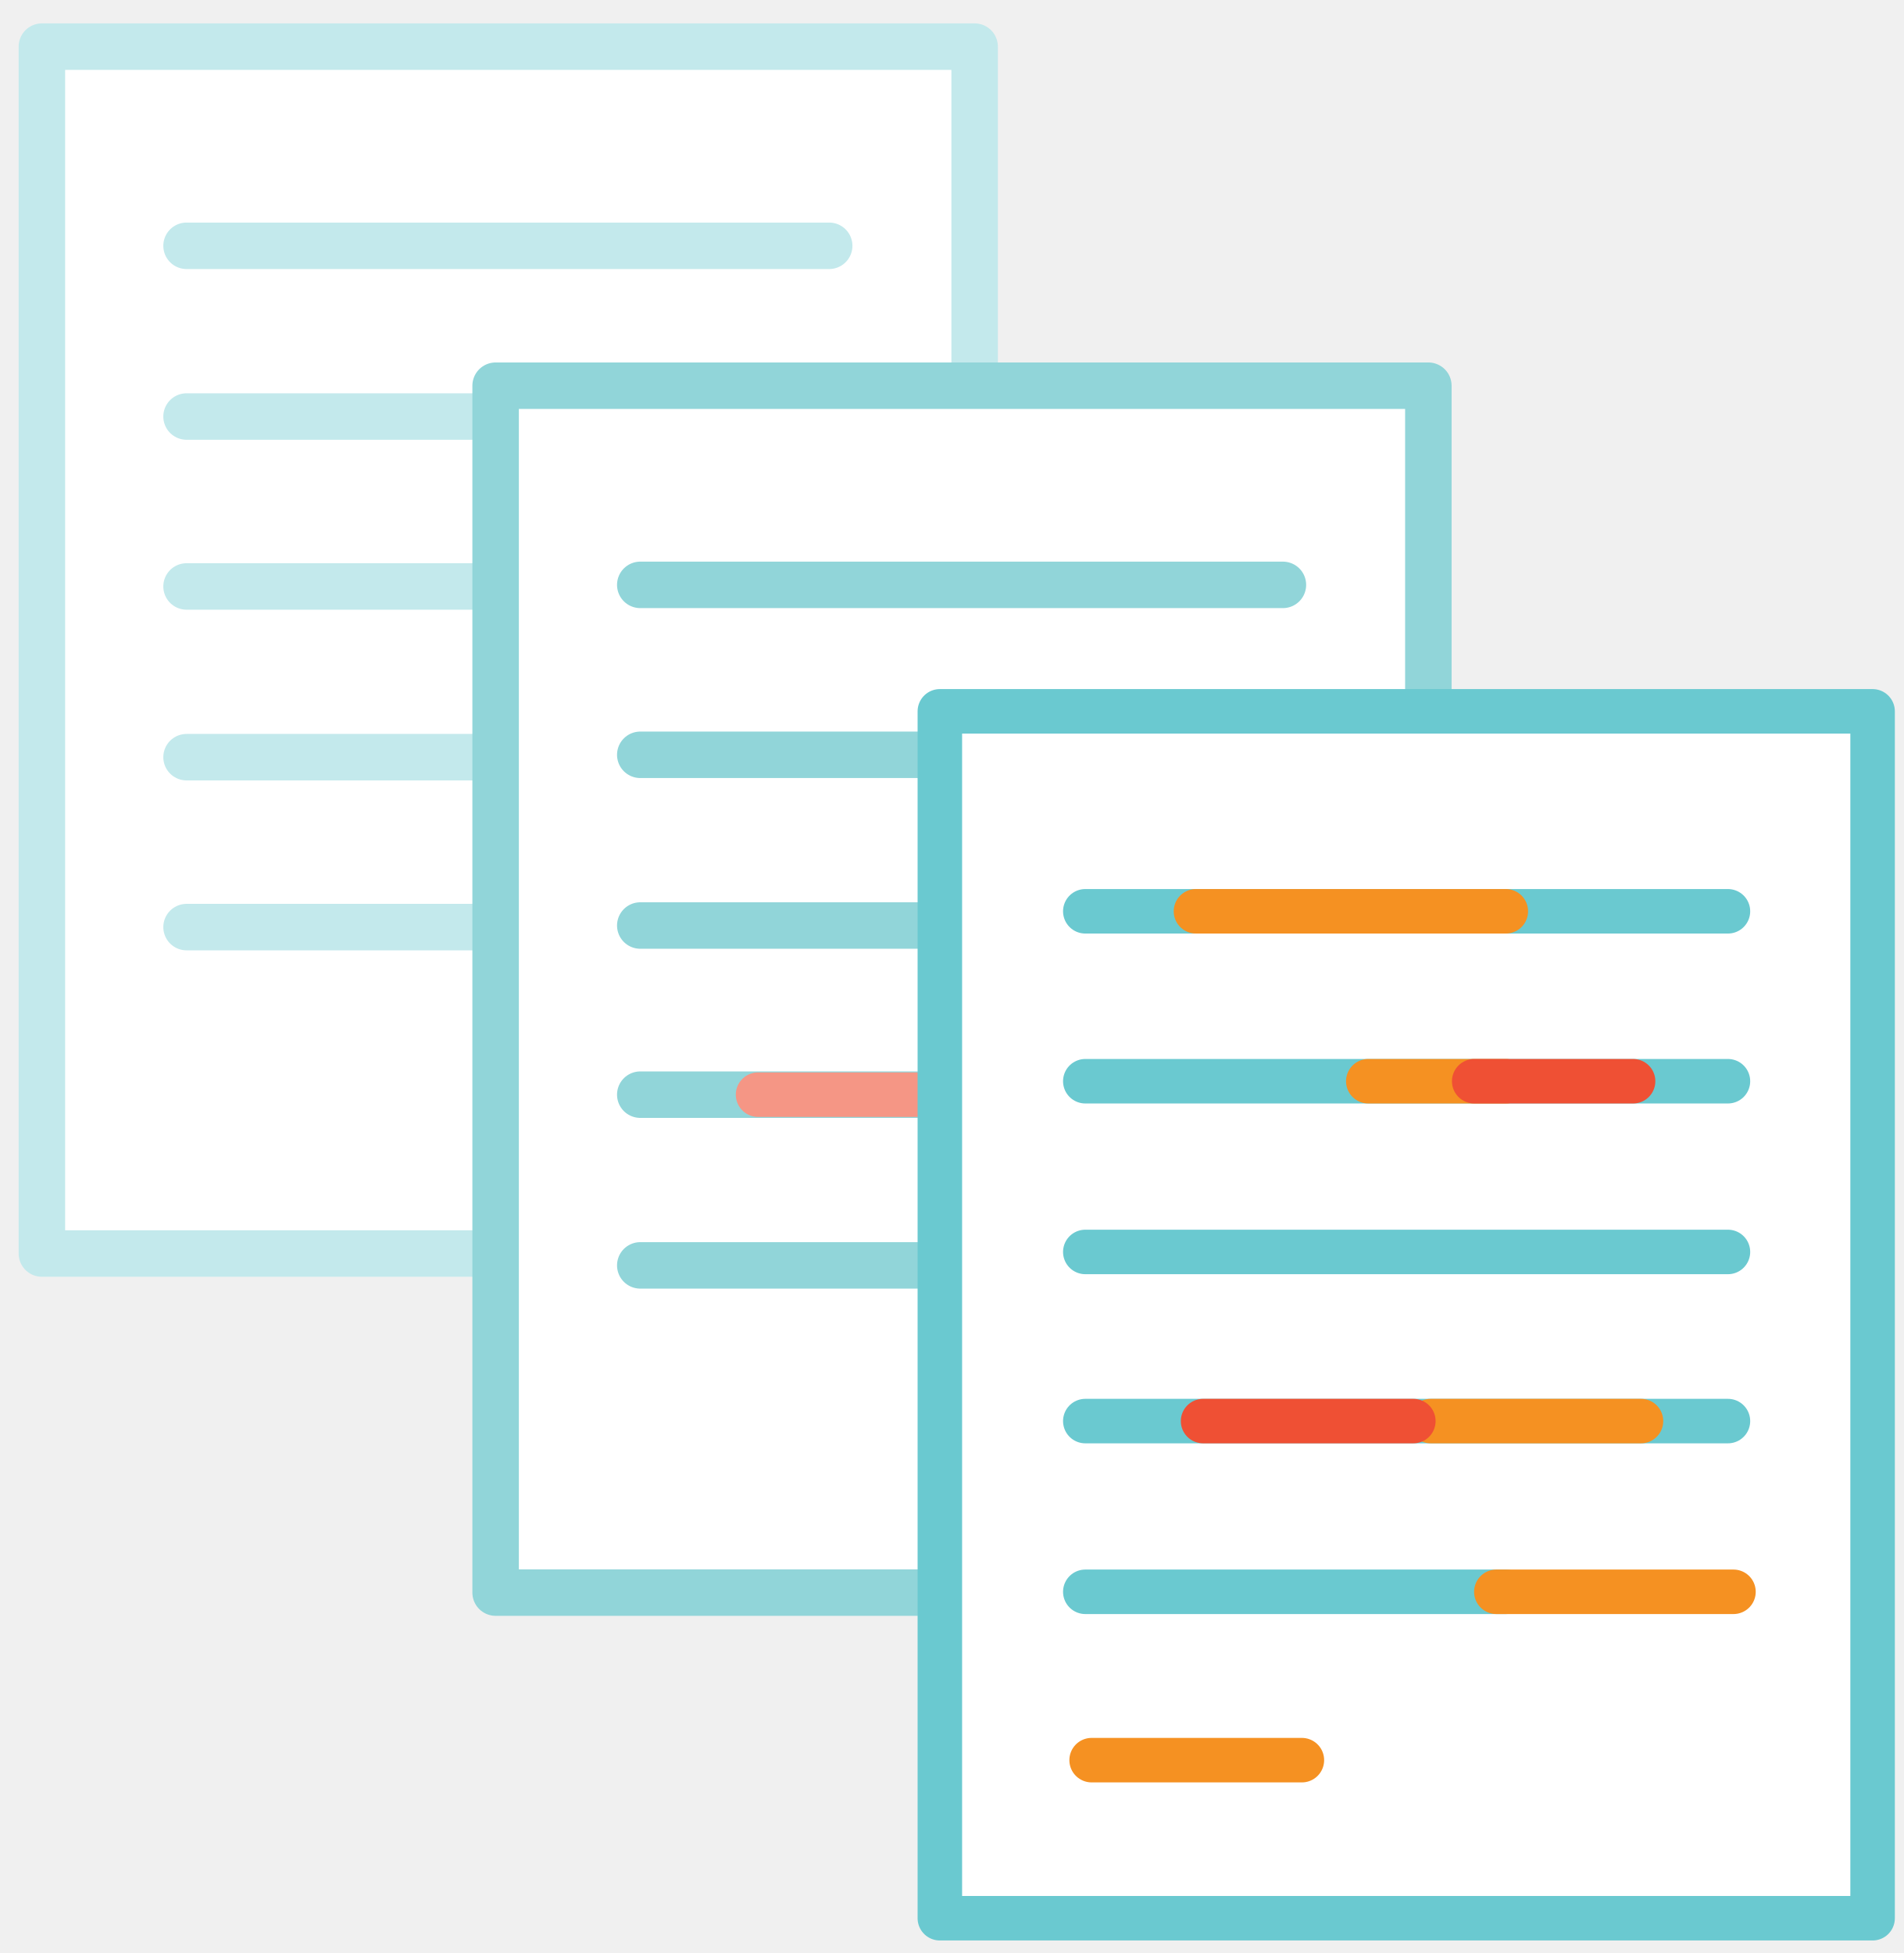
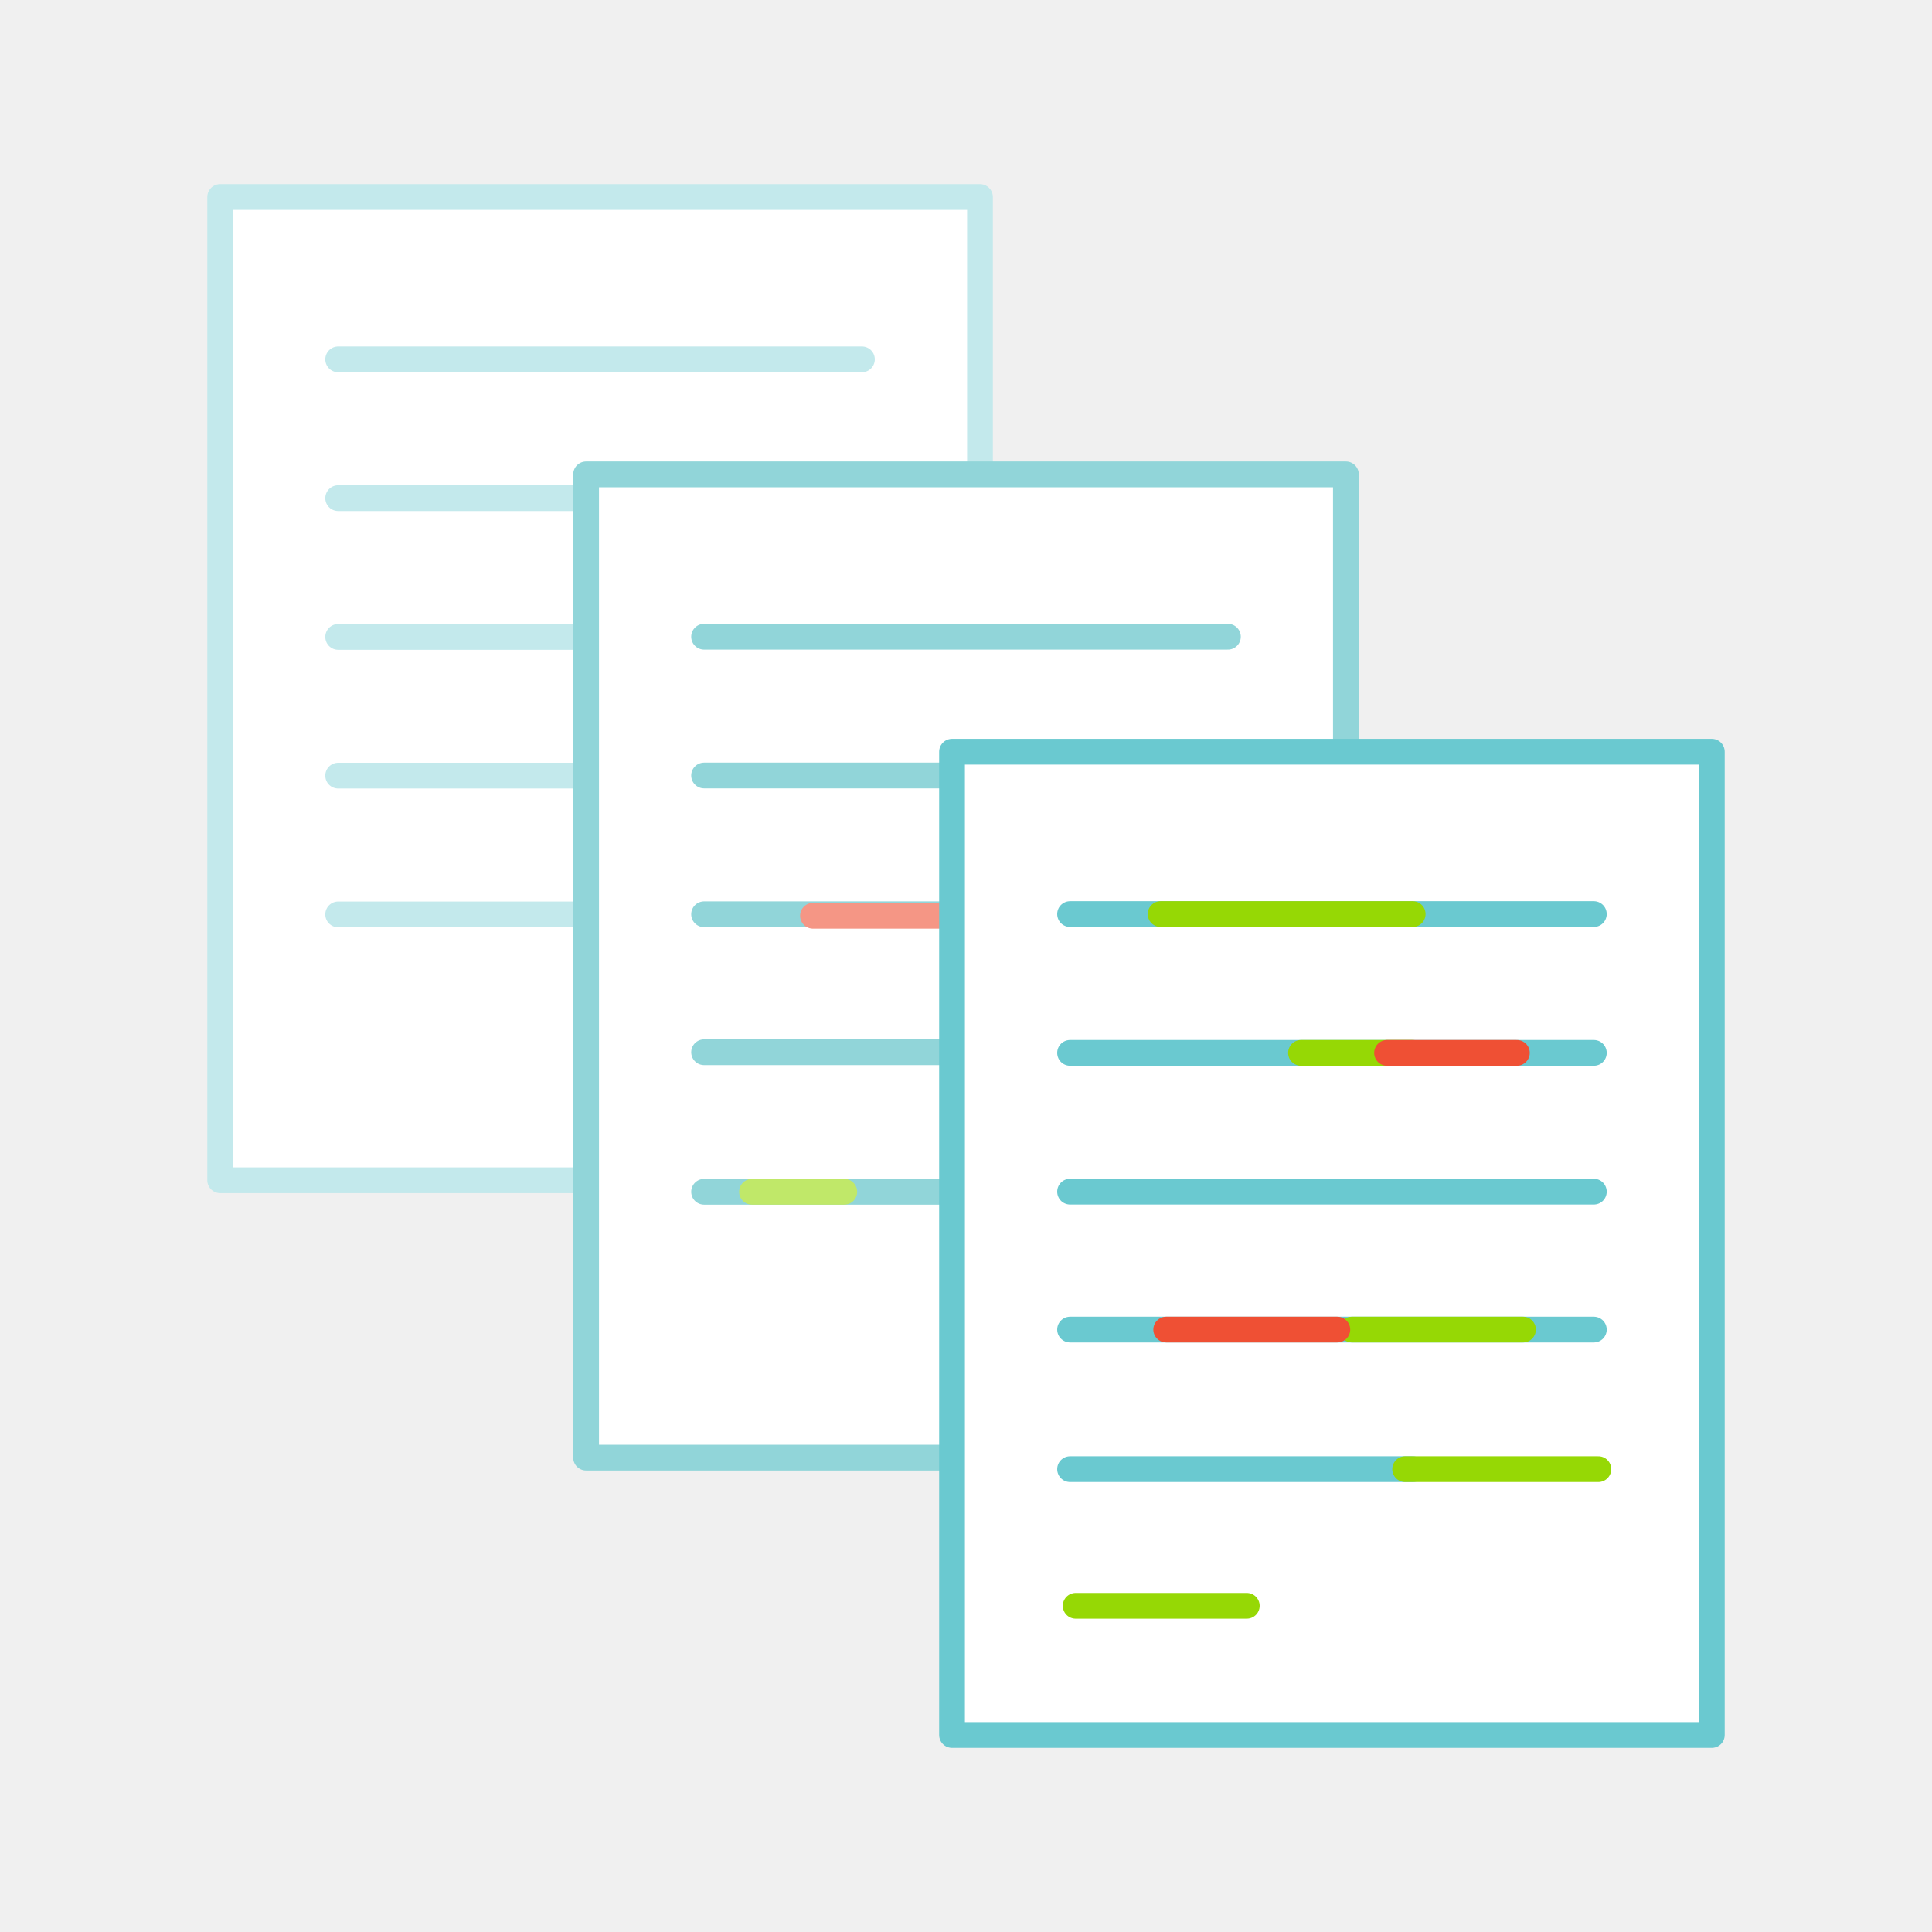
- <svg xmlns="http://www.w3.org/2000/svg" version="1.1" id="Layer_1" x="0px" y="0px" width="240.8px" height="247.1px" viewBox="-330.4 328.1 240.8 247.1" style="enable-background:new -330.4 328.1 240.8 247.1;" xml:space="preserve">
-   <style type="text/css">
- 	.st0{fill:#FFFFFF;stroke:#C3E9EC;stroke-width:5.88;stroke-linecap:round;stroke-linejoin:round;}
- 	.st1{fill:none;stroke:#C3E9EC;stroke-width:5.88;stroke-linecap:round;stroke-linejoin:round;}
- 	.st2{fill:#FFFFFF;stroke:#91D5D9;stroke-width:5.88;stroke-linecap:round;stroke-linejoin:round;}
- 	.st3{fill:none;stroke:#91D5D9;stroke-width:5.88;stroke-linecap:round;stroke-linejoin:round;}
- 	.st4{fill:none;stroke:#EF5034;stroke-width:5.63;stroke-linecap:round;stroke-miterlimit:10;}
- 	.st5{fill:none;stroke:#F59685;stroke-width:5.63;stroke-linecap:round;stroke-miterlimit:10;}
- 	.st6{fill:none;stroke:#F59122;stroke-width:5.63;stroke-linecap:round;stroke-miterlimit:10;}
- 	.st7{fill:#FFFFFF;stroke:#6AC9D0;stroke-width:5.63;stroke-linecap:round;stroke-linejoin:round;}
- 	.st8{fill:none;stroke:#6AC9D0;stroke-width:5.63;stroke-linecap:round;stroke-linejoin:round;}
- </style>
-   <rect x="-325.1" y="334" class="st0" width="118" height="152.7" />
-   <line class="st1" x1="-306.8" y1="359.2" x2="-225.5" y2="359.2" />
-   <line class="st1" x1="-306.8" y1="380.8" x2="-225.5" y2="380.8" />
-   <line class="st1" x1="-306.8" y1="402.3" x2="-225.5" y2="402.3" />
-   <line class="st1" x1="-306.8" y1="423.9" x2="-225.5" y2="423.9" />
-   <line class="st1" x1="-306.8" y1="445.4" x2="-253.6" y2="445.4" />
-   <rect x="-267.7" y="376.9" class="st2" width="118" height="152.7" />
-   <line class="st3" x1="-249.4" y1="402.1" x2="-168.1" y2="402.1" />
-   <line class="st3" x1="-249.4" y1="423.6" x2="-168.1" y2="423.6" />
-   <line class="st4" x1="-200.2" y1="423.6" x2="-180" y2="423.6" />
-   <line class="st3" x1="-249.4" y1="445.2" x2="-168.1" y2="445.2" />
-   <line class="st3" x1="-249.4" y1="466.6" x2="-168.1" y2="466.6" />
-   <line class="st3" x1="-249.4" y1="488.2" x2="-196.2" y2="488.2" />
-   <line class="st5" x1="-234.5" y1="466.6" x2="-207.9" y2="466.6" />
-   <line class="st6" x1="-193.1" y1="529.5" x2="-111.8" y2="529.5" />
-   <rect x="-211.5" y="418.1" class="st7" width="118" height="152.7" />
-   <line class="st8" x1="-193.1" y1="443.4" x2="-111.8" y2="443.4" />
-   <line class="st6" x1="-179.1" y1="443.4" x2="-139.9" y2="443.4" />
-   <line class="st8" x1="-193.1" y1="464.9" x2="-111.8" y2="464.9" />
-   <line class="st6" x1="-157.3" y1="464.9" x2="-139.9" y2="464.9" />
-   <line class="st4" x1="-143.9" y1="464.9" x2="-123.8" y2="464.9" />
-   <line class="st8" x1="-193.1" y1="486.5" x2="-111.8" y2="486.5" />
-   <line class="st8" x1="-193.1" y1="507.9" x2="-111.8" y2="507.9" />
-   <line class="st6" x1="-149.4" y1="507.9" x2="-122.8" y2="507.9" />
-   <line class="st8" x1="-193.1" y1="529.5" x2="-139.9" y2="529.5" />
-   <line class="st4" x1="-178.2" y1="507.9" x2="-151.6" y2="507.9" />
-   <line class="st6" x1="-192.3" y1="550.8" x2="-165.7" y2="550.8" />
-   <line class="st6" x1="-141.1" y1="529.5" x2="-111.1" y2="529.5" />
+ <svg xmlns="http://www.w3.org/2000/svg" id="Layer_1" data-name="Layer 1" viewBox="0 0 300 300">
+   <defs>
+     <style>.cls-1,.cls-2,.cls-7{fill:#fff;}.cls-1{stroke:#c3e9ec;}.cls-1,.cls-2,.cls-3,.cls-4,.cls-5,.cls-6,.cls-7,.cls-8,.cls-9{stroke-linecap:round;stroke-width:4px;}.cls-1,.cls-2,.cls-7,.cls-8{stroke-linejoin:round;}.cls-2{stroke:#91d5d9;}.cls-3,.cls-4,.cls-5,.cls-6,.cls-8,.cls-9{fill:none;}.cls-3{stroke:#ef5034;}.cls-3,.cls-4,.cls-5,.cls-6,.cls-9{stroke-miterlimit:10;}.cls-4{stroke:#f59685;}.cls-5{stroke:#c0e869;}.cls-6{stroke:#f59122;}.cls-7,.cls-8{stroke:#6ac9d0;}.cls-9{stroke:#96d805;}</style>
+   </defs>
+   <rect class="cls-1" x="34.19" y="30.59" width="117.98" height="152.68" />
+   <line class="cls-1" x1="52.51" y1="55.8" x2="133.84" y2="55.8" />
+   <line class="cls-1" x1="52.51" y1="77.35" x2="133.84" y2="77.35" />
+   <line class="cls-1" x1="52.51" y1="98.9" x2="133.84" y2="98.9" />
+   <line class="cls-1" x1="52.51" y1="120.44" x2="133.84" y2="120.44" />
+   <line class="cls-1" x1="52.51" y1="141.99" x2="105.72" y2="141.99" />
+   <rect class="cls-2" x="91.01" y="73.66" width="117.98" height="152.68" />
+   <line class="cls-2" x1="109.33" y1="98.87" x2="190.67" y2="98.87" />
+   <line class="cls-2" x1="109.33" y1="120.42" x2="190.67" y2="120.42" />
+   <line class="cls-3" x1="158.55" y1="120.42" x2="178.71" y2="120.42" />
+   <line class="cls-2" x1="109.33" y1="141.97" x2="190.67" y2="141.97" />
+   <line class="cls-2" x1="109.33" y1="163.39" x2="190.67" y2="163.39" />
+   <line class="cls-2" x1="109.33" y1="185.06" x2="162.54" y2="185.06" />
+   <line class="cls-4" x1="126.24" y1="142.2" x2="152.81" y2="142.2" />
+   <line class="cls-5" x1="116.77" y1="185.06" x2="131.1" y2="185.06" />
+   <line class="cls-6" x1="166.16" y1="228.13" x2="247.49" y2="228.13" />
+   <rect class="cls-7" x="147.83" y="116.73" width="117.98" height="152.68" />
+   <line class="cls-8" x1="166.16" y1="141.94" x2="247.49" y2="141.94" />
+   <line class="cls-9" x1="180.22" y1="141.94" x2="219.36" y2="141.94" />
+   <line class="cls-8" x1="166.16" y1="163.49" x2="247.49" y2="163.49" />
+   <line class="cls-9" x1="202.02" y1="163.49" x2="219.36" y2="163.49" />
+   <line class="cls-3" x1="215.38" y1="163.49" x2="235.54" y2="163.49" />
+   <line class="cls-8" x1="166.16" y1="185.04" x2="247.49" y2="185.04" />
+   <line class="cls-8" x1="166.16" y1="206.46" x2="247.49" y2="206.46" />
+   <line class="cls-9" x1="209.92" y1="206.46" x2="236.49" y2="206.46" />
+   <line class="cls-8" x1="166.16" y1="228.13" x2="219.36" y2="228.13" />
+   <line class="cls-3" x1="181.09" y1="206.46" x2="207.66" y2="206.46" />
+   <line class="cls-9" x1="167.03" y1="249.35" x2="193.6" y2="249.35" />
+   <line class="cls-9" x1="218.19" y1="228.13" x2="248.19" y2="228.13" />
</svg>
